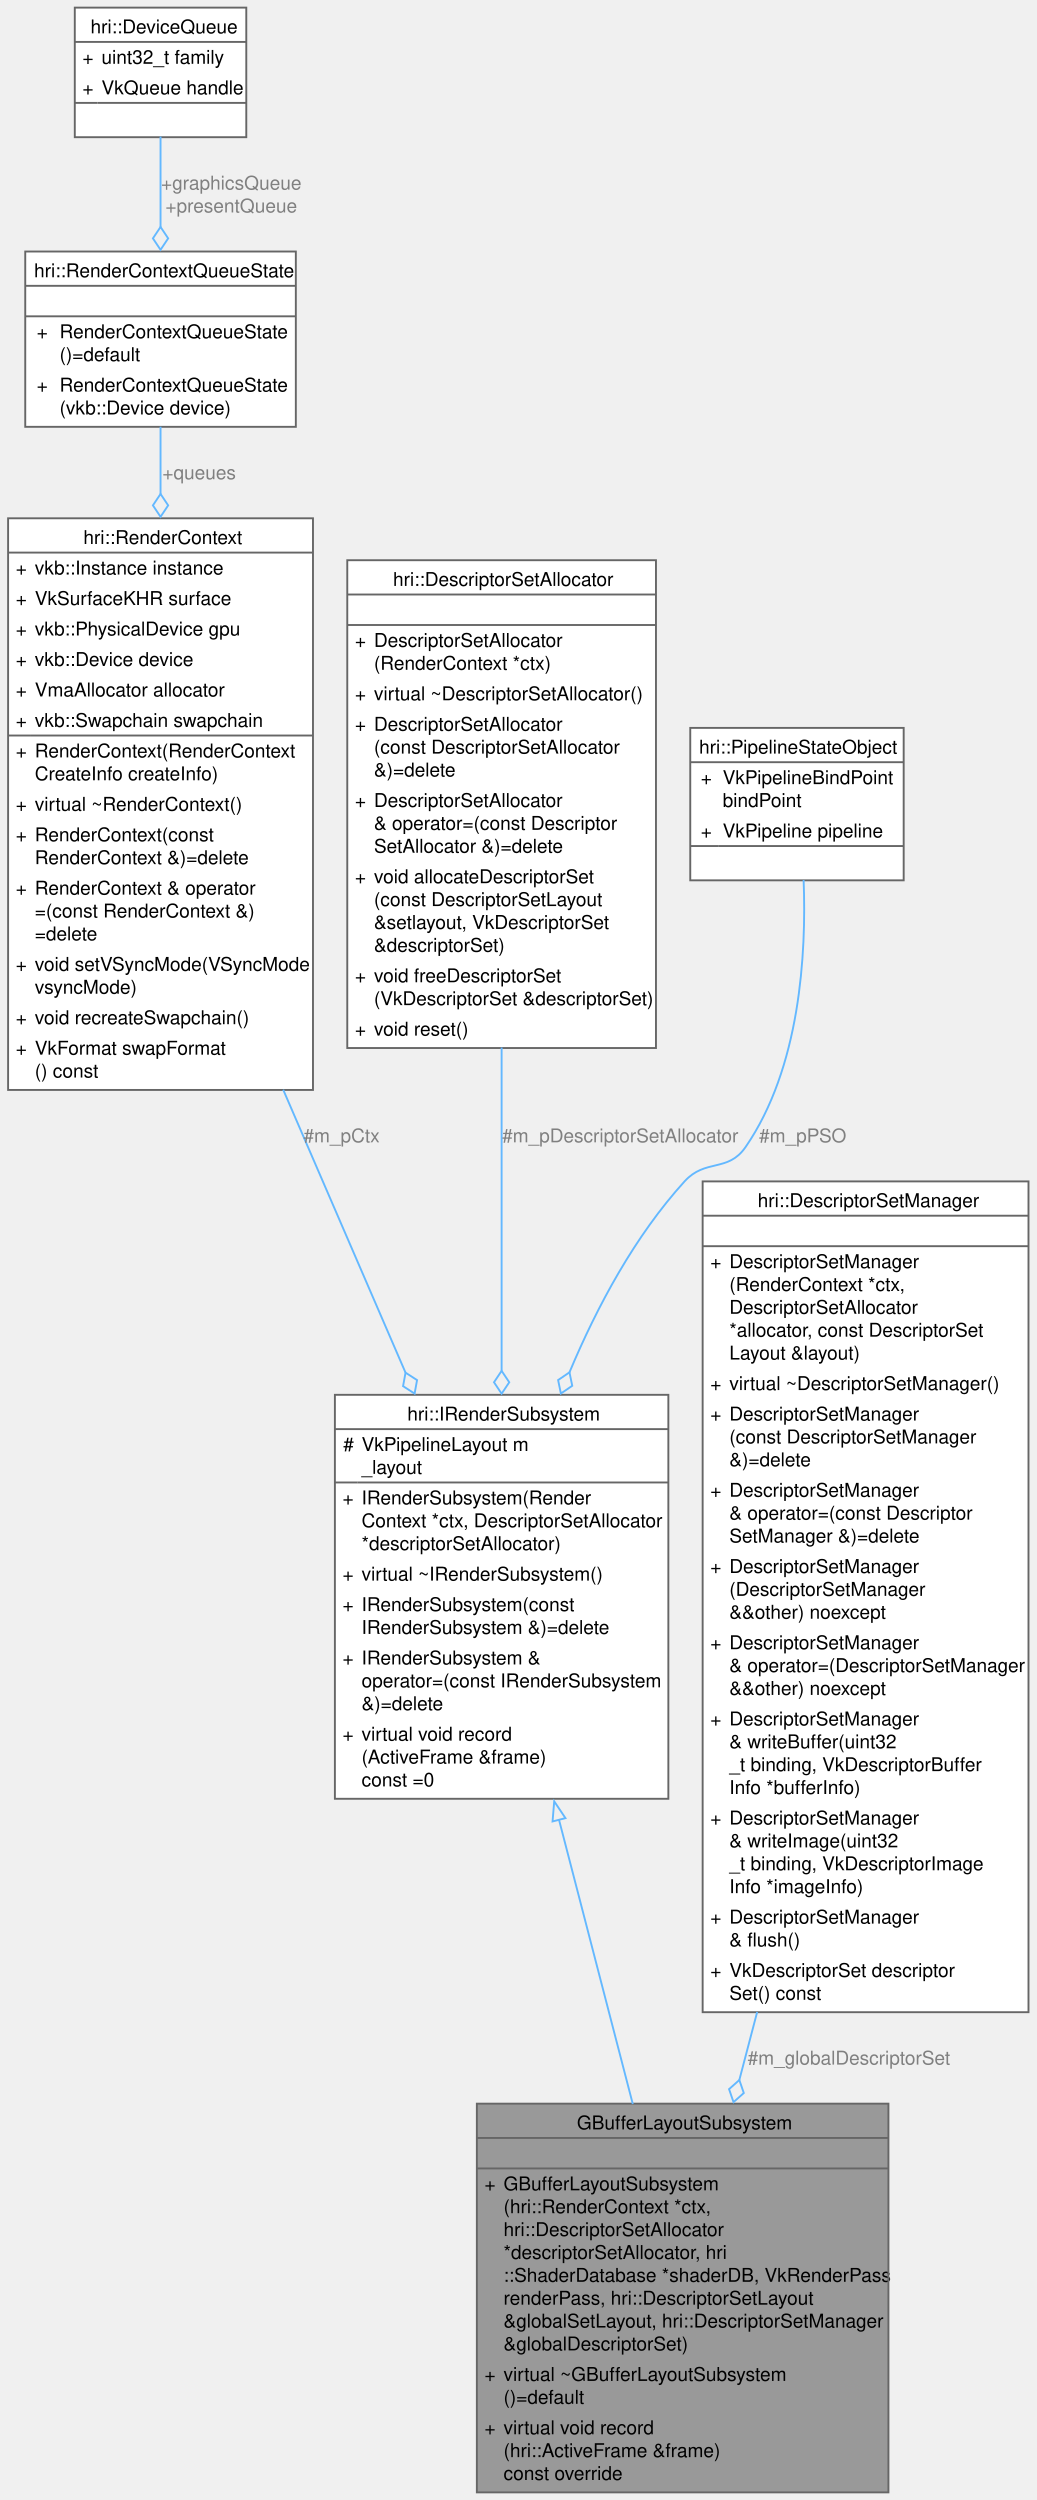
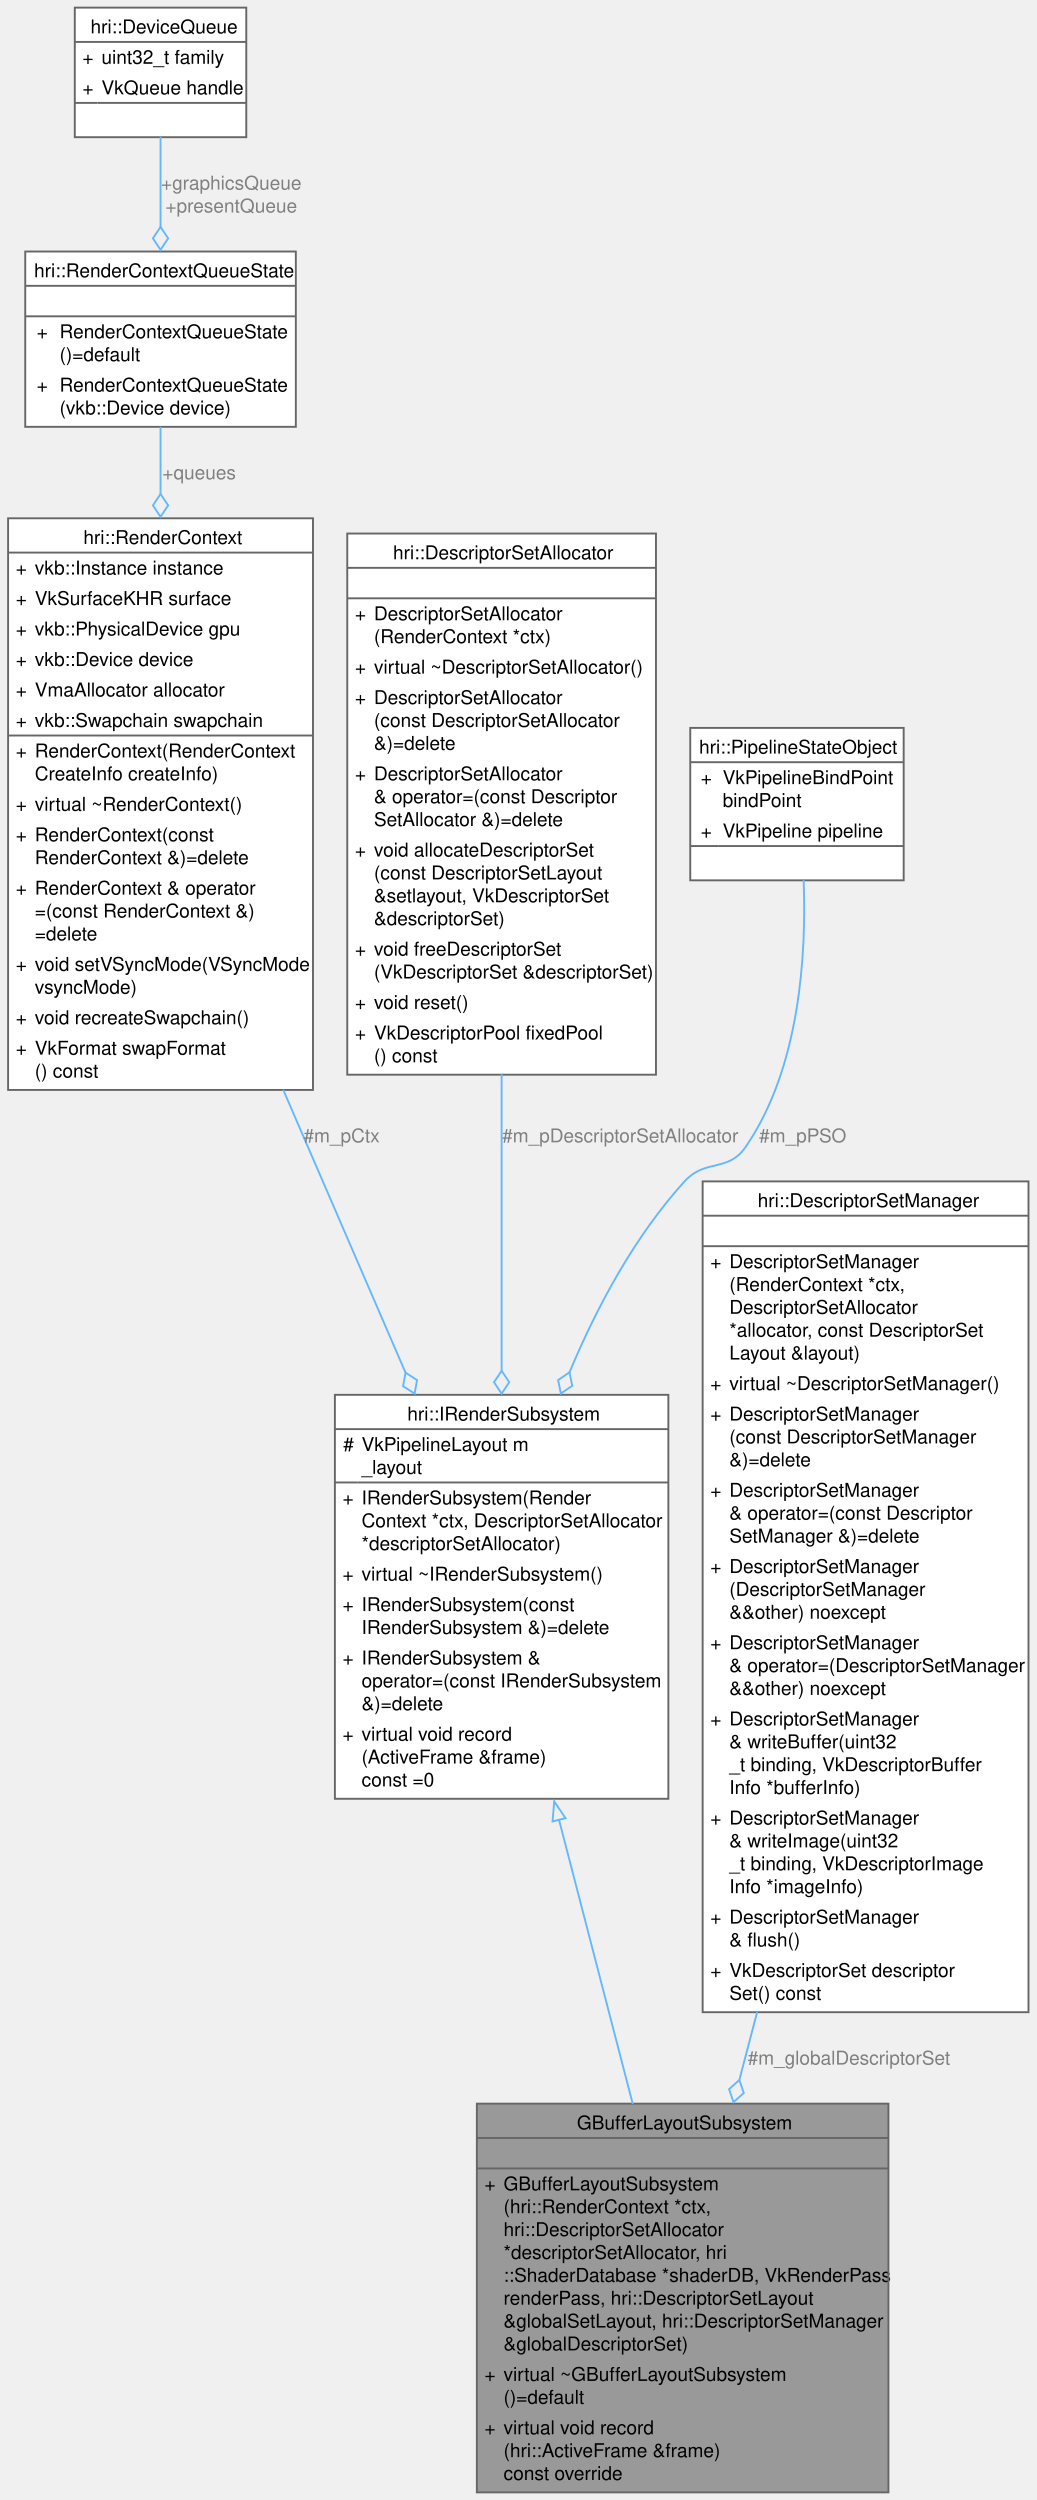
<svg xmlns="http://www.w3.org/2000/svg" xmlns:xlink="http://www.w3.org/1999/xlink" width="544pt" height="1312pt" viewBox="0.00 0.00 543.50 1312.00">
  <g id="graph0" class="graph" transform="scale(1 1) rotate(0) translate(4 1308)">
    <g id="Node000001" class="node">
      <g id="a_Node000001">
        <a xlink:title=" ">
          <polygon fill="#999999" stroke="none" points="462,-204 246,-204 246,0 462,0 462,-204" />
          <text text-anchor="start" x="298.5" y="-190.5" font-family="Helvetica,sans-Serif" font-size="10.00">GBufferLayoutSubsystem</text>
          <text text-anchor="start" x="352.5" y="-174.5" font-family="Helvetica,sans-Serif" font-size="10.00"> </text>
          <text text-anchor="start" x="250" y="-158.5" font-family="Helvetica,sans-Serif" font-size="10.00">+</text>
          <text text-anchor="start" x="260" y="-158.5" font-family="Helvetica,sans-Serif" font-size="10.00">GBufferLayoutSubsystem</text>
          <text text-anchor="start" x="260" y="-146.5" font-family="Helvetica,sans-Serif" font-size="10.00">(hri::RenderContext *ctx,</text>
          <text text-anchor="start" x="260" y="-134.5" font-family="Helvetica,sans-Serif" font-size="10.00"> hri::DescriptorSetAllocator</text>
          <text text-anchor="start" x="260" y="-122.5" font-family="Helvetica,sans-Serif" font-size="10.00"> *descriptorSetAllocator, hri</text>
          <text text-anchor="start" x="260" y="-110.5" font-family="Helvetica,sans-Serif" font-size="10.00">::ShaderDatabase *shaderDB, VkRenderPass</text>
          <text text-anchor="start" x="260" y="-98.5" font-family="Helvetica,sans-Serif" font-size="10.00"> renderPass, hri::DescriptorSetLayout</text>
          <text text-anchor="start" x="260" y="-86.5" font-family="Helvetica,sans-Serif" font-size="10.00"> &amp;globalSetLayout, hri::DescriptorSetManager</text>
          <text text-anchor="start" x="260" y="-74.5" font-family="Helvetica,sans-Serif" font-size="10.00"> &amp;globalDescriptorSet)</text>
          <text text-anchor="start" x="250" y="-58.5" font-family="Helvetica,sans-Serif" font-size="10.00">+</text>
          <text text-anchor="start" x="260" y="-58.5" font-family="Helvetica,sans-Serif" font-size="10.00">virtual ~GBufferLayoutSubsystem</text>
          <text text-anchor="start" x="260" y="-46.5" font-family="Helvetica,sans-Serif" font-size="10.00">()=default</text>
          <text text-anchor="start" x="250" y="-30.5" font-family="Helvetica,sans-Serif" font-size="10.00">+</text>
          <text text-anchor="start" x="260" y="-30.5" font-family="Helvetica,sans-Serif" font-size="10.00">virtual void record</text>
          <text text-anchor="start" x="260" y="-18.5" font-family="Helvetica,sans-Serif" font-size="10.00">(hri::ActiveFrame &amp;frame)</text>
          <text text-anchor="start" x="260" y="-6.5" font-family="Helvetica,sans-Serif" font-size="10.00"> const override</text>
          <polygon fill="#666666" stroke="#666666" points="246,-186 246,-186 462,-186 462,-186 246,-186" />
          <polygon fill="#666666" stroke="#666666" points="246,-170 246,-170 462,-170 462,-170 246,-170" />
          <polygon fill="none" stroke="#666666" points="246,0 246,-204 462,-204 462,0 246,0" />
        </a>
      </g>
    </g>
    <g id="Node000002" class="node">
      <g id="a_Node000002">
        <a xlink:href="classhri_1_1_i_render_subsystem.html" target="_top" xlink:title="A Render Subsystem manages a render pipeline, layout, and subsystem descriptors. A Render Subsystem b...">
          <polygon fill="white" stroke="none" points="346.5,-576 171.5,-576 171.5,-364 346.5,-364 346.5,-576" />
          <text text-anchor="start" x="209.5" y="-562.5" font-family="Helvetica,sans-Serif" font-size="10.00">hri::IRenderSubsystem</text>
          <text text-anchor="start" x="175.88" y="-546.5" font-family="Helvetica,sans-Serif" font-size="10.00">#</text>
          <text text-anchor="start" x="185.5" y="-546.5" font-family="Helvetica,sans-Serif" font-size="10.00">VkPipelineLayout m</text>
          <text text-anchor="start" x="185.5" y="-534.5" font-family="Helvetica,sans-Serif" font-size="10.00">_layout</text>
          <text text-anchor="start" x="175.5" y="-518.5" font-family="Helvetica,sans-Serif" font-size="10.00">+</text>
          <text text-anchor="start" x="185.5" y="-518.5" font-family="Helvetica,sans-Serif" font-size="10.00">IRenderSubsystem(Render</text>
          <text text-anchor="start" x="185.5" y="-506.5" font-family="Helvetica,sans-Serif" font-size="10.00">Context *ctx, DescriptorSetAllocator</text>
          <text text-anchor="start" x="185.5" y="-494.5" font-family="Helvetica,sans-Serif" font-size="10.00"> *descriptorSetAllocator)</text>
          <text text-anchor="start" x="175.5" y="-478.5" font-family="Helvetica,sans-Serif" font-size="10.00">+</text>
          <text text-anchor="start" x="185.5" y="-478.5" font-family="Helvetica,sans-Serif" font-size="10.00">virtual ~IRenderSubsystem()</text>
          <text text-anchor="start" x="175.5" y="-462.5" font-family="Helvetica,sans-Serif" font-size="10.00">+</text>
          <text text-anchor="start" x="185.5" y="-462.5" font-family="Helvetica,sans-Serif" font-size="10.00">IRenderSubsystem(const</text>
          <text text-anchor="start" x="185.5" y="-450.5" font-family="Helvetica,sans-Serif" font-size="10.00"> IRenderSubsystem &amp;)=delete</text>
          <text text-anchor="start" x="175.5" y="-434.5" font-family="Helvetica,sans-Serif" font-size="10.00">+</text>
          <text text-anchor="start" x="185.5" y="-434.5" font-family="Helvetica,sans-Serif" font-size="10.00">IRenderSubsystem &amp;</text>
          <text text-anchor="start" x="185.5" y="-422.5" font-family="Helvetica,sans-Serif" font-size="10.00"> operator=(const IRenderSubsystem</text>
          <text text-anchor="start" x="185.5" y="-410.5" font-family="Helvetica,sans-Serif" font-size="10.00"> &amp;)=delete</text>
          <text text-anchor="start" x="175.5" y="-394.5" font-family="Helvetica,sans-Serif" font-size="10.00">+</text>
          <text text-anchor="start" x="185.5" y="-394.5" font-family="Helvetica,sans-Serif" font-size="10.00">virtual void record</text>
          <text text-anchor="start" x="185.5" y="-382.5" font-family="Helvetica,sans-Serif" font-size="10.00">(ActiveFrame &amp;frame)</text>
          <text text-anchor="start" x="185.5" y="-370.5" font-family="Helvetica,sans-Serif" font-size="10.00"> const =0</text>
          <polygon fill="#666666" stroke="#666666" points="171.5,-558 171.5,-558 346.5,-558 346.5,-558 171.5,-558" />
          <polygon fill="#666666" stroke="#666666" points="171.5,-530 171.5,-530 183.5,-530 183.5,-530 171.5,-530" />
          <polygon fill="#666666" stroke="#666666" points="183.5,-530 183.5,-530 346.5,-530 346.5,-530 183.5,-530" />
          <polygon fill="none" stroke="#666666" points="171.5,-364 171.5,-576 346.5,-576 346.5,-364 171.5,-364" />
        </a>
      </g>
    </g>
    <g id="edge1_Node000001_Node000002" class="edge">
      <g id="a_edge1_Node000001_Node000002">
        <a xlink:title=" ">
          <path fill="none" stroke="#63b8ff" d="M289.1,-353.05C301.54,-305.11 315.84,-250.03 327.84,-203.8" />
          <polygon fill="none" stroke="#63b8ff" points="285.73,-352.1 286.6,-362.65 292.5,-353.85 285.73,-352.1" />
        </a>
      </g>
    </g>
    <g id="Node000003" class="node">
      <g id="a_Node000003">
        <a xlink:href="classhri_1_1_render_context.html" target="_top" xlink:title="THe RenderContext manages the Vulkan instance, device, and swapchain state.">
          <polygon fill="white" stroke="none" points="160,-1036 0,-1036 0,-736 160,-736 160,-1036" />
          <text text-anchor="start" x="39.5" y="-1022.5" font-family="Helvetica,sans-Serif" font-size="10.00">hri::RenderContext</text>
          <text text-anchor="start" x="4" y="-1006.5" font-family="Helvetica,sans-Serif" font-size="10.00">+</text>
          <text text-anchor="start" x="14" y="-1006.5" font-family="Helvetica,sans-Serif" font-size="10.00">vkb::Instance instance</text>
          <text text-anchor="start" x="4" y="-990.5" font-family="Helvetica,sans-Serif" font-size="10.00">+</text>
          <text text-anchor="start" x="14" y="-990.5" font-family="Helvetica,sans-Serif" font-size="10.00">VkSurfaceKHR surface</text>
          <text text-anchor="start" x="4" y="-974.5" font-family="Helvetica,sans-Serif" font-size="10.00">+</text>
          <text text-anchor="start" x="14" y="-974.5" font-family="Helvetica,sans-Serif" font-size="10.00">vkb::PhysicalDevice gpu</text>
          <text text-anchor="start" x="4" y="-958.5" font-family="Helvetica,sans-Serif" font-size="10.00">+</text>
          <text text-anchor="start" x="14" y="-958.5" font-family="Helvetica,sans-Serif" font-size="10.00">vkb::Device device</text>
          <text text-anchor="start" x="4" y="-942.5" font-family="Helvetica,sans-Serif" font-size="10.00">+</text>
          <text text-anchor="start" x="14" y="-942.5" font-family="Helvetica,sans-Serif" font-size="10.00">VmaAllocator allocator</text>
          <text text-anchor="start" x="4" y="-926.5" font-family="Helvetica,sans-Serif" font-size="10.00">+</text>
          <text text-anchor="start" x="14" y="-926.5" font-family="Helvetica,sans-Serif" font-size="10.00">vkb::Swapchain swapchain</text>
          <text text-anchor="start" x="4" y="-910.5" font-family="Helvetica,sans-Serif" font-size="10.00">+</text>
          <text text-anchor="start" x="14" y="-910.5" font-family="Helvetica,sans-Serif" font-size="10.00">RenderContext(RenderContext</text>
          <text text-anchor="start" x="14" y="-898.5" font-family="Helvetica,sans-Serif" font-size="10.00">CreateInfo createInfo)</text>
          <text text-anchor="start" x="4" y="-882.5" font-family="Helvetica,sans-Serif" font-size="10.00">+</text>
          <text text-anchor="start" x="14" y="-882.5" font-family="Helvetica,sans-Serif" font-size="10.00">virtual ~RenderContext()</text>
          <text text-anchor="start" x="4" y="-866.5" font-family="Helvetica,sans-Serif" font-size="10.00">+</text>
          <text text-anchor="start" x="14" y="-866.5" font-family="Helvetica,sans-Serif" font-size="10.00">RenderContext(const</text>
          <text text-anchor="start" x="14" y="-854.5" font-family="Helvetica,sans-Serif" font-size="10.00"> RenderContext &amp;)=delete</text>
          <text text-anchor="start" x="4" y="-838.5" font-family="Helvetica,sans-Serif" font-size="10.00">+</text>
          <text text-anchor="start" x="14" y="-838.5" font-family="Helvetica,sans-Serif" font-size="10.00">RenderContext &amp; operator</text>
          <text text-anchor="start" x="14" y="-826.5" font-family="Helvetica,sans-Serif" font-size="10.00">=(const RenderContext &amp;)</text>
          <text text-anchor="start" x="14" y="-814.5" font-family="Helvetica,sans-Serif" font-size="10.00">=delete</text>
          <text text-anchor="start" x="4" y="-798.5" font-family="Helvetica,sans-Serif" font-size="10.00">+</text>
          <text text-anchor="start" x="14" y="-798.5" font-family="Helvetica,sans-Serif" font-size="10.00">void setVSyncMode(VSyncMode</text>
          <text text-anchor="start" x="14" y="-786.5" font-family="Helvetica,sans-Serif" font-size="10.00"> vsyncMode)</text>
          <text text-anchor="start" x="4" y="-770.5" font-family="Helvetica,sans-Serif" font-size="10.00">+</text>
          <text text-anchor="start" x="14" y="-770.5" font-family="Helvetica,sans-Serif" font-size="10.00">void recreateSwapchain()</text>
          <text text-anchor="start" x="4" y="-754.5" font-family="Helvetica,sans-Serif" font-size="10.00">+</text>
          <text text-anchor="start" x="14" y="-754.5" font-family="Helvetica,sans-Serif" font-size="10.00">VkFormat swapFormat</text>
          <text text-anchor="start" x="14" y="-742.5" font-family="Helvetica,sans-Serif" font-size="10.00">() const</text>
          <polygon fill="#666666" stroke="#666666" points="0,-1018 0,-1018 160,-1018 160,-1018 0,-1018" />
          <polygon fill="#666666" stroke="#666666" points="0,-922 0,-922 12,-922 12,-922 0,-922" />
          <polygon fill="#666666" stroke="#666666" points="12,-922 12,-922 160,-922 160,-922 12,-922" />
          <polygon fill="none" stroke="#666666" points="0,-736 0,-1036 160,-1036 160,-736 0,-736" />
        </a>
      </g>
    </g>
    <g id="edge2_Node000002_Node000003" class="edge">
      <g id="a_edge2_Node000002_Node000003">
        <a xlink:title=" ">
          <path fill="none" stroke="#63b8ff" d="M144.37,-736.12C165.48,-687.29 188.63,-633.76 208.56,-587.66" />
          <polygon fill="none" stroke="#63b8ff" points="208.57,-587.64 207.28,-580.55 213.33,-576.63 214.62,-583.72 208.57,-587.64" />
        </a>
      </g>
      <text text-anchor="middle" x="175" y="-708.5" font-family="Helvetica,sans-Serif" font-size="10.00" fill="grey"> #m_pCtx</text>
    </g>
    <g id="Node000004" class="node">
      <g id="a_Node000004">
        <a xlink:href="classhri_1_1_render_context_queue_state.html" target="_top" xlink:title="The context queue state creates and maintains the device queue setup.">
          <polygon fill="white" stroke="none" points="151,-1176 9,-1176 9,-1084 151,-1084 151,-1176" />
          <text text-anchor="start" x="13.62" y="-1162.5" font-family="Helvetica,sans-Serif" font-size="10.00">hri::RenderContextQueueState</text>
          <text text-anchor="start" x="78.5" y="-1146.5" font-family="Helvetica,sans-Serif" font-size="10.00"> </text>
          <text text-anchor="start" x="15" y="-1130.5" font-family="Helvetica,sans-Serif" font-size="10.00">+</text>
          <text text-anchor="start" x="27" y="-1130.5" font-family="Helvetica,sans-Serif" font-size="10.00">RenderContextQueueState</text>
          <text text-anchor="start" x="27" y="-1118.5" font-family="Helvetica,sans-Serif" font-size="10.00">()=default</text>
          <text text-anchor="start" x="15" y="-1102.5" font-family="Helvetica,sans-Serif" font-size="10.00">+</text>
          <text text-anchor="start" x="27" y="-1102.5" font-family="Helvetica,sans-Serif" font-size="10.00">RenderContextQueueState</text>
          <text text-anchor="start" x="27" y="-1090.5" font-family="Helvetica,sans-Serif" font-size="10.00">(vkb::Device device)</text>
          <polygon fill="#666666" stroke="#666666" points="9,-1158 9,-1158 151,-1158 151,-1158 9,-1158" />
          <polygon fill="#666666" stroke="#666666" points="9,-1142 9,-1142 151,-1142 151,-1142 9,-1142" />
          <polygon fill="none" stroke="#666666" points="9,-1084 9,-1176 151,-1176 151,-1084 9,-1084" />
        </a>
      </g>
    </g>
    <g id="edge3_Node000003_Node000004" class="edge">
      <g id="a_edge3_Node000003_Node000004">
        <a xlink:title=" ">
          <path fill="none" stroke="#63b8ff" d="M80,-1084.05C80,-1073.39 80,-1061.4 80,-1048.74" />
          <polygon fill="none" stroke="#63b8ff" points="80,-1048.78 76,-1042.78 80,-1036.78 84,-1042.78 80,-1048.78" />
        </a>
      </g>
      <text text-anchor="middle" x="100.25" y="-1056.5" font-family="Helvetica,sans-Serif" font-size="10.00" fill="grey"> +queues</text>
    </g>
    <g id="Node000005" class="node">
      <g id="a_Node000005">
        <a xlink:href="structhri_1_1_device_queue.html" target="_top" xlink:title="A Device Queue is a queue on the logical device to which operations can be submitted.">
          <polygon fill="white" stroke="none" points="125,-1304 35,-1304 35,-1236 125,-1236 125,-1304" />
          <text text-anchor="start" x="43.25" y="-1290.5" font-family="Helvetica,sans-Serif" font-size="10.00">hri::DeviceQueue</text>
          <text text-anchor="start" x="39" y="-1274.5" font-family="Helvetica,sans-Serif" font-size="10.00">+</text>
          <text text-anchor="start" x="49" y="-1274.5" font-family="Helvetica,sans-Serif" font-size="10.00">uint32_t family</text>
          <text text-anchor="start" x="39" y="-1258.5" font-family="Helvetica,sans-Serif" font-size="10.00">+</text>
          <text text-anchor="start" x="49" y="-1258.5" font-family="Helvetica,sans-Serif" font-size="10.00">VkQueue handle</text>
          <text text-anchor="start" x="78.5" y="-1242.5" font-family="Helvetica,sans-Serif" font-size="10.00"> </text>
          <polygon fill="#666666" stroke="#666666" points="35,-1286 35,-1286 125,-1286 125,-1286 35,-1286" />
          <polygon fill="#666666" stroke="#666666" points="35,-1254 35,-1254 47,-1254 47,-1254 35,-1254" />
          <polygon fill="#666666" stroke="#666666" points="47,-1254 47,-1254 125,-1254 125,-1254 47,-1254" />
          <polygon fill="none" stroke="#666666" points="35,-1236 35,-1304 125,-1304 125,-1236 35,-1236" />
        </a>
      </g>
    </g>
    <g id="edge4_Node000004_Node000005" class="edge">
      <g id="a_edge4_Node000004_Node000005">
        <a xlink:title=" ">
          <path fill="none" stroke="#63b8ff" d="M80,-1236.3C80,-1222.08 80,-1205 80,-1188.76" />
          <polygon fill="none" stroke="#63b8ff" points="80,-1188.9 76,-1182.9 80,-1176.9 84,-1182.9 80,-1188.9" />
        </a>
      </g>
      <text text-anchor="middle" x="117.12" y="-1208.5" font-family="Helvetica,sans-Serif" font-size="10.00" fill="grey"> +graphicsQueue</text>
      <text text-anchor="middle" x="117.12" y="-1196.5" font-family="Helvetica,sans-Serif" font-size="10.00" fill="grey">+presentQueue</text>
    </g>
    <g id="Node000006" class="node">
      <g id="a_Node000006">
        <a xlink:href="classhri_1_1_descriptor_set_allocator.html" target="_top" xlink:title="The Descriptor Set Allocator handles allocation of Descriptor Sets from descriptor pools.">
-           <polygon fill="white" stroke="none" points="340,-1014 178,-1014 178,-758 340,-758 340,-1014" />
-           <text text-anchor="start" x="202" y="-1000.5" font-family="Helvetica,sans-Serif" font-size="10.00">hri::DescriptorSetAllocator</text>
-           <text text-anchor="start" x="257.5" y="-984.5" font-family="Helvetica,sans-Serif" font-size="10.00"> </text>
-           <text text-anchor="start" x="182" y="-968.5" font-family="Helvetica,sans-Serif" font-size="10.00">+</text>
-           <text text-anchor="start" x="192" y="-968.5" font-family="Helvetica,sans-Serif" font-size="10.00">DescriptorSetAllocator</text>
-           <text text-anchor="start" x="192" y="-956.5" font-family="Helvetica,sans-Serif" font-size="10.00">(RenderContext *ctx)</text>
-           <text text-anchor="start" x="182" y="-940.5" font-family="Helvetica,sans-Serif" font-size="10.00">+</text>
-           <text text-anchor="start" x="192" y="-940.5" font-family="Helvetica,sans-Serif" font-size="10.00">virtual ~DescriptorSetAllocator()</text>
-           <text text-anchor="start" x="182" y="-924.5" font-family="Helvetica,sans-Serif" font-size="10.00">+</text>
-           <text text-anchor="start" x="192" y="-924.5" font-family="Helvetica,sans-Serif" font-size="10.00">DescriptorSetAllocator</text>
-           <text text-anchor="start" x="192" y="-912.5" font-family="Helvetica,sans-Serif" font-size="10.00">(const DescriptorSetAllocator</text>
-           <text text-anchor="start" x="192" y="-900.5" font-family="Helvetica,sans-Serif" font-size="10.00"> &amp;)=delete</text>
-           <text text-anchor="start" x="182" y="-884.5" font-family="Helvetica,sans-Serif" font-size="10.00">+</text>
-           <text text-anchor="start" x="192" y="-884.5" font-family="Helvetica,sans-Serif" font-size="10.00">DescriptorSetAllocator</text>
-           <text text-anchor="start" x="192" y="-872.5" font-family="Helvetica,sans-Serif" font-size="10.00"> &amp; operator=(const Descriptor</text>
-           <text text-anchor="start" x="192" y="-860.5" font-family="Helvetica,sans-Serif" font-size="10.00">SetAllocator &amp;)=delete</text>
-           <text text-anchor="start" x="182" y="-844.5" font-family="Helvetica,sans-Serif" font-size="10.00">+</text>
-           <text text-anchor="start" x="192" y="-844.5" font-family="Helvetica,sans-Serif" font-size="10.00">void allocateDescriptorSet</text>
-           <text text-anchor="start" x="192" y="-832.5" font-family="Helvetica,sans-Serif" font-size="10.00">(const DescriptorSetLayout</text>
-           <text text-anchor="start" x="192" y="-820.5" font-family="Helvetica,sans-Serif" font-size="10.00"> &amp;setlayout, VkDescriptorSet</text>
-           <text text-anchor="start" x="192" y="-808.5" font-family="Helvetica,sans-Serif" font-size="10.00"> &amp;descriptorSet)</text>
-           <text text-anchor="start" x="182" y="-792.5" font-family="Helvetica,sans-Serif" font-size="10.00">+</text>
-           <text text-anchor="start" x="192" y="-792.5" font-family="Helvetica,sans-Serif" font-size="10.00">void freeDescriptorSet</text>
-           <text text-anchor="start" x="192" y="-780.5" font-family="Helvetica,sans-Serif" font-size="10.00">(VkDescriptorSet &amp;descriptorSet)</text>
-           <text text-anchor="start" x="182" y="-764.5" font-family="Helvetica,sans-Serif" font-size="10.00">+</text>
-           <text text-anchor="start" x="192" y="-764.5" font-family="Helvetica,sans-Serif" font-size="10.00">void reset()</text>
-           <polygon fill="#666666" stroke="#666666" points="178,-996 178,-996 340,-996 340,-996 178,-996" />
-           <polygon fill="#666666" stroke="#666666" points="178,-980 178,-980 340,-980 340,-980 178,-980" />
-           <polygon fill="none" stroke="#666666" points="178,-758 178,-1014 340,-1014 340,-758 178,-758" />
+           <polygon fill="white" stroke="none" points="340,-1028 178,-1028 178,-744 340,-744 340,-1028" />
+           <text text-anchor="start" x="202" y="-1014.5" font-family="Helvetica,sans-Serif" font-size="10.00">hri::DescriptorSetAllocator</text>
+           <text text-anchor="start" x="257.5" y="-998.5" font-family="Helvetica,sans-Serif" font-size="10.00"> </text>
+           <text text-anchor="start" x="182" y="-982.5" font-family="Helvetica,sans-Serif" font-size="10.00">+</text>
+           <text text-anchor="start" x="192" y="-982.5" font-family="Helvetica,sans-Serif" font-size="10.00">DescriptorSetAllocator</text>
+           <text text-anchor="start" x="192" y="-970.5" font-family="Helvetica,sans-Serif" font-size="10.00">(RenderContext *ctx)</text>
+           <text text-anchor="start" x="182" y="-954.5" font-family="Helvetica,sans-Serif" font-size="10.00">+</text>
+           <text text-anchor="start" x="192" y="-954.5" font-family="Helvetica,sans-Serif" font-size="10.00">virtual ~DescriptorSetAllocator()</text>
+           <text text-anchor="start" x="182" y="-938.5" font-family="Helvetica,sans-Serif" font-size="10.00">+</text>
+           <text text-anchor="start" x="192" y="-938.5" font-family="Helvetica,sans-Serif" font-size="10.00">DescriptorSetAllocator</text>
+           <text text-anchor="start" x="192" y="-926.5" font-family="Helvetica,sans-Serif" font-size="10.00">(const DescriptorSetAllocator</text>
+           <text text-anchor="start" x="192" y="-914.5" font-family="Helvetica,sans-Serif" font-size="10.00"> &amp;)=delete</text>
+           <text text-anchor="start" x="182" y="-898.5" font-family="Helvetica,sans-Serif" font-size="10.00">+</text>
+           <text text-anchor="start" x="192" y="-898.5" font-family="Helvetica,sans-Serif" font-size="10.00">DescriptorSetAllocator</text>
+           <text text-anchor="start" x="192" y="-886.5" font-family="Helvetica,sans-Serif" font-size="10.00"> &amp; operator=(const Descriptor</text>
+           <text text-anchor="start" x="192" y="-874.5" font-family="Helvetica,sans-Serif" font-size="10.00">SetAllocator &amp;)=delete</text>
+           <text text-anchor="start" x="182" y="-858.5" font-family="Helvetica,sans-Serif" font-size="10.00">+</text>
+           <text text-anchor="start" x="192" y="-858.5" font-family="Helvetica,sans-Serif" font-size="10.00">void allocateDescriptorSet</text>
+           <text text-anchor="start" x="192" y="-846.5" font-family="Helvetica,sans-Serif" font-size="10.00">(const DescriptorSetLayout</text>
+           <text text-anchor="start" x="192" y="-834.5" font-family="Helvetica,sans-Serif" font-size="10.00"> &amp;setlayout, VkDescriptorSet</text>
+           <text text-anchor="start" x="192" y="-822.5" font-family="Helvetica,sans-Serif" font-size="10.00"> &amp;descriptorSet)</text>
+           <text text-anchor="start" x="182" y="-806.5" font-family="Helvetica,sans-Serif" font-size="10.00">+</text>
+           <text text-anchor="start" x="192" y="-806.5" font-family="Helvetica,sans-Serif" font-size="10.00">void freeDescriptorSet</text>
+           <text text-anchor="start" x="192" y="-794.5" font-family="Helvetica,sans-Serif" font-size="10.00">(VkDescriptorSet &amp;descriptorSet)</text>
+           <text text-anchor="start" x="182" y="-778.5" font-family="Helvetica,sans-Serif" font-size="10.00">+</text>
+           <text text-anchor="start" x="192" y="-778.5" font-family="Helvetica,sans-Serif" font-size="10.00">void reset()</text>
+           <text text-anchor="start" x="182" y="-762.5" font-family="Helvetica,sans-Serif" font-size="10.00">+</text>
+           <text text-anchor="start" x="192" y="-762.5" font-family="Helvetica,sans-Serif" font-size="10.00">VkDescriptorPool fixedPool</text>
+           <text text-anchor="start" x="192" y="-750.5" font-family="Helvetica,sans-Serif" font-size="10.00">() const</text>
+           <polygon fill="#666666" stroke="#666666" points="178,-1010 178,-1010 340,-1010 340,-1010 178,-1010" />
+           <polygon fill="#666666" stroke="#666666" points="178,-994 178,-994 340,-994 340,-994 178,-994" />
+           <polygon fill="none" stroke="#666666" points="178,-744 178,-1028 340,-1028 340,-744 178,-744" />
        </a>
      </g>
    </g>
    <g id="edge5_Node000002_Node000006" class="edge">
      <g id="a_edge5_Node000002_Node000006">
        <a xlink:title=" ">
-           <path fill="none" stroke="#63b8ff" d="M259,-758.25C259,-704.23 259,-641.56 259,-588.58" />
-           <polygon fill="none" stroke="#63b8ff" points="259,-588.58 255,-582.58 259,-576.58 263,-582.58 259,-588.58" />
+           <path fill="none" stroke="#63b8ff" d="M259,-744.26C259,-693.59 259,-636.99 259,-588.5" />
+           <polygon fill="none" stroke="#63b8ff" points="259,-588.61 255,-582.61 259,-576.61 263,-582.61 259,-588.61" />
        </a>
      </g>
      <text text-anchor="middle" x="321.25" y="-708.5" font-family="Helvetica,sans-Serif" font-size="10.00" fill="grey"> #m_pDescriptorSetAllocator</text>
    </g>
    <g id="Node000007" class="node">
      <g id="a_Node000007">
        <a xlink:href="structhri_1_1_pipeline_state_object.html" target="_top" xlink:title="A pipeline state object (PSO) stores a pipeline and its bind point.">
          <polygon fill="white" stroke="none" points="470,-926 358,-926 358,-846 470,-846 470,-926" />
          <text text-anchor="start" x="362.62" y="-912.5" font-family="Helvetica,sans-Serif" font-size="10.00">hri::PipelineStateObject</text>
          <text text-anchor="start" x="363.5" y="-896.5" font-family="Helvetica,sans-Serif" font-size="10.00">+</text>
          <text text-anchor="start" x="375" y="-896.5" font-family="Helvetica,sans-Serif" font-size="10.00">VkPipelineBindPoint</text>
          <text text-anchor="start" x="375" y="-884.5" font-family="Helvetica,sans-Serif" font-size="10.00"> bindPoint</text>
          <text text-anchor="start" x="363.5" y="-868.5" font-family="Helvetica,sans-Serif" font-size="10.00">+</text>
          <text text-anchor="start" x="375" y="-868.5" font-family="Helvetica,sans-Serif" font-size="10.00">VkPipeline pipeline</text>
          <text text-anchor="start" x="412.5" y="-852.5" font-family="Helvetica,sans-Serif" font-size="10.00"> </text>
          <polygon fill="#666666" stroke="#666666" points="358,-908 358,-908 470,-908 470,-908 358,-908" />
          <polygon fill="#666666" stroke="#666666" points="358,-864 358,-864 373,-864 373,-864 358,-864" />
          <polygon fill="#666666" stroke="#666666" points="373,-864 373,-864 470,-864 470,-864 373,-864" />
          <polygon fill="none" stroke="#666666" points="358,-846 358,-926 470,-926 470,-846 358,-846" />
        </a>
      </g>
    </g>
    <g id="edge6_Node000002_Node000007" class="edge">
      <g id="a_edge6_Node000002_Node000007">
        <a xlink:title=" ">
          <path fill="none" stroke="#63b8ff" d="M417.49,-846.19C418.99,-807.33 415.65,-747.52 387,-706 377.73,-692.57 365.97,-700.08 355,-688 329.06,-659.44 309.24,-622.73 294.55,-587.66" />
          <polygon fill="none" stroke="#63b8ff" points="294.61,-587.8 288.65,-583.74 290.1,-576.68 296.06,-580.74 294.61,-587.8" />
        </a>
      </g>
      <text text-anchor="middle" x="417" y="-708.5" font-family="Helvetica,sans-Serif" font-size="10.00" fill="grey"> #m_pPSO</text>
    </g>
    <g id="Node000008" class="node">
      <g id="a_Node000008">
        <a xlink:href="classhri_1_1_descriptor_set_manager.html" target="_top" xlink:title="A Descriptor Set Manager manages a single descriptor set and its updates.">
          <polygon fill="white" stroke="none" points="535.5,-688 364.5,-688 364.5,-252 535.5,-252 535.5,-688" />
          <text text-anchor="start" x="393.38" y="-674.5" font-family="Helvetica,sans-Serif" font-size="10.00">hri::DescriptorSetManager</text>
          <text text-anchor="start" x="448.5" y="-658.5" font-family="Helvetica,sans-Serif" font-size="10.00"> </text>
          <text text-anchor="start" x="368.5" y="-642.5" font-family="Helvetica,sans-Serif" font-size="10.00">+</text>
          <text text-anchor="start" x="378.5" y="-642.5" font-family="Helvetica,sans-Serif" font-size="10.00">DescriptorSetManager</text>
          <text text-anchor="start" x="378.5" y="-630.5" font-family="Helvetica,sans-Serif" font-size="10.00">(RenderContext *ctx,</text>
          <text text-anchor="start" x="378.5" y="-618.5" font-family="Helvetica,sans-Serif" font-size="10.00"> DescriptorSetAllocator</text>
          <text text-anchor="start" x="378.5" y="-606.5" font-family="Helvetica,sans-Serif" font-size="10.00"> *allocator, const DescriptorSet</text>
          <text text-anchor="start" x="378.5" y="-594.5" font-family="Helvetica,sans-Serif" font-size="10.00">Layout &amp;layout)</text>
          <text text-anchor="start" x="368.5" y="-578.5" font-family="Helvetica,sans-Serif" font-size="10.00">+</text>
          <text text-anchor="start" x="378.5" y="-578.5" font-family="Helvetica,sans-Serif" font-size="10.00">virtual ~DescriptorSetManager()</text>
          <text text-anchor="start" x="368.5" y="-562.5" font-family="Helvetica,sans-Serif" font-size="10.00">+</text>
          <text text-anchor="start" x="378.5" y="-562.5" font-family="Helvetica,sans-Serif" font-size="10.00">DescriptorSetManager</text>
          <text text-anchor="start" x="378.5" y="-550.5" font-family="Helvetica,sans-Serif" font-size="10.00">(const DescriptorSetManager</text>
          <text text-anchor="start" x="378.5" y="-538.5" font-family="Helvetica,sans-Serif" font-size="10.00"> &amp;)=delete</text>
          <text text-anchor="start" x="368.5" y="-522.5" font-family="Helvetica,sans-Serif" font-size="10.00">+</text>
          <text text-anchor="start" x="378.5" y="-522.5" font-family="Helvetica,sans-Serif" font-size="10.00">DescriptorSetManager</text>
          <text text-anchor="start" x="378.5" y="-510.5" font-family="Helvetica,sans-Serif" font-size="10.00"> &amp; operator=(const Descriptor</text>
          <text text-anchor="start" x="378.5" y="-498.5" font-family="Helvetica,sans-Serif" font-size="10.00">SetManager &amp;)=delete</text>
          <text text-anchor="start" x="368.5" y="-482.5" font-family="Helvetica,sans-Serif" font-size="10.00">+</text>
          <text text-anchor="start" x="378.5" y="-482.5" font-family="Helvetica,sans-Serif" font-size="10.00">DescriptorSetManager</text>
          <text text-anchor="start" x="378.5" y="-470.5" font-family="Helvetica,sans-Serif" font-size="10.00">(DescriptorSetManager</text>
          <text text-anchor="start" x="378.5" y="-458.5" font-family="Helvetica,sans-Serif" font-size="10.00"> &amp;&amp;other) noexcept</text>
          <text text-anchor="start" x="368.5" y="-442.5" font-family="Helvetica,sans-Serif" font-size="10.00">+</text>
          <text text-anchor="start" x="378.5" y="-442.5" font-family="Helvetica,sans-Serif" font-size="10.00">DescriptorSetManager</text>
          <text text-anchor="start" x="378.5" y="-430.5" font-family="Helvetica,sans-Serif" font-size="10.00"> &amp; operator=(DescriptorSetManager</text>
          <text text-anchor="start" x="378.5" y="-418.5" font-family="Helvetica,sans-Serif" font-size="10.00"> &amp;&amp;other) noexcept</text>
          <text text-anchor="start" x="368.5" y="-402.5" font-family="Helvetica,sans-Serif" font-size="10.00">+</text>
          <text text-anchor="start" x="378.5" y="-402.5" font-family="Helvetica,sans-Serif" font-size="10.00">DescriptorSetManager</text>
          <text text-anchor="start" x="378.5" y="-390.5" font-family="Helvetica,sans-Serif" font-size="10.00"> &amp; writeBuffer(uint32</text>
          <text text-anchor="start" x="378.5" y="-378.5" font-family="Helvetica,sans-Serif" font-size="10.00">_t binding, VkDescriptorBuffer</text>
          <text text-anchor="start" x="378.5" y="-366.5" font-family="Helvetica,sans-Serif" font-size="10.00">Info *bufferInfo)</text>
          <text text-anchor="start" x="368.5" y="-350.5" font-family="Helvetica,sans-Serif" font-size="10.00">+</text>
          <text text-anchor="start" x="378.5" y="-350.5" font-family="Helvetica,sans-Serif" font-size="10.00">DescriptorSetManager</text>
          <text text-anchor="start" x="378.5" y="-338.5" font-family="Helvetica,sans-Serif" font-size="10.00"> &amp; writeImage(uint32</text>
          <text text-anchor="start" x="378.5" y="-326.5" font-family="Helvetica,sans-Serif" font-size="10.00">_t binding, VkDescriptorImage</text>
          <text text-anchor="start" x="378.5" y="-314.5" font-family="Helvetica,sans-Serif" font-size="10.00">Info *imageInfo)</text>
          <text text-anchor="start" x="368.5" y="-298.5" font-family="Helvetica,sans-Serif" font-size="10.00">+</text>
          <text text-anchor="start" x="378.5" y="-298.5" font-family="Helvetica,sans-Serif" font-size="10.00">DescriptorSetManager</text>
          <text text-anchor="start" x="378.5" y="-286.5" font-family="Helvetica,sans-Serif" font-size="10.00"> &amp; flush()</text>
          <text text-anchor="start" x="368.5" y="-270.5" font-family="Helvetica,sans-Serif" font-size="10.00">+</text>
          <text text-anchor="start" x="378.5" y="-270.5" font-family="Helvetica,sans-Serif" font-size="10.00">VkDescriptorSet descriptor</text>
          <text text-anchor="start" x="378.5" y="-258.5" font-family="Helvetica,sans-Serif" font-size="10.00">Set() const</text>
          <polygon fill="#666666" stroke="#666666" points="364.5,-670 364.5,-670 535.5,-670 535.5,-670 364.5,-670" />
          <polygon fill="#666666" stroke="#666666" points="364.5,-654 364.5,-654 535.5,-654 535.5,-654 364.5,-654" />
          <polygon fill="none" stroke="#666666" points="364.5,-252 364.5,-688 535.5,-688 535.5,-252 364.5,-252" />
        </a>
      </g>
    </g>
    <g id="edge7_Node000001_Node000008" class="edge">
      <g id="a_edge7_Node000001_Node000008">
        <a xlink:title=" ">
          <path fill="none" stroke="#63b8ff" d="M393.12,-252.13C389.91,-239.91 386.76,-227.89 383.72,-216.31" />
          <polygon fill="none" stroke="#63b8ff" points="383.75,-216.41 378.36,-211.62 380.7,-204.8 386.09,-209.59 383.75,-216.41" />
        </a>
      </g>
      <text text-anchor="middle" x="441.25" y="-224.5" font-family="Helvetica,sans-Serif" font-size="10.00" fill="grey"> #m_globalDescriptorSet</text>
    </g>
  </g>
</svg>
